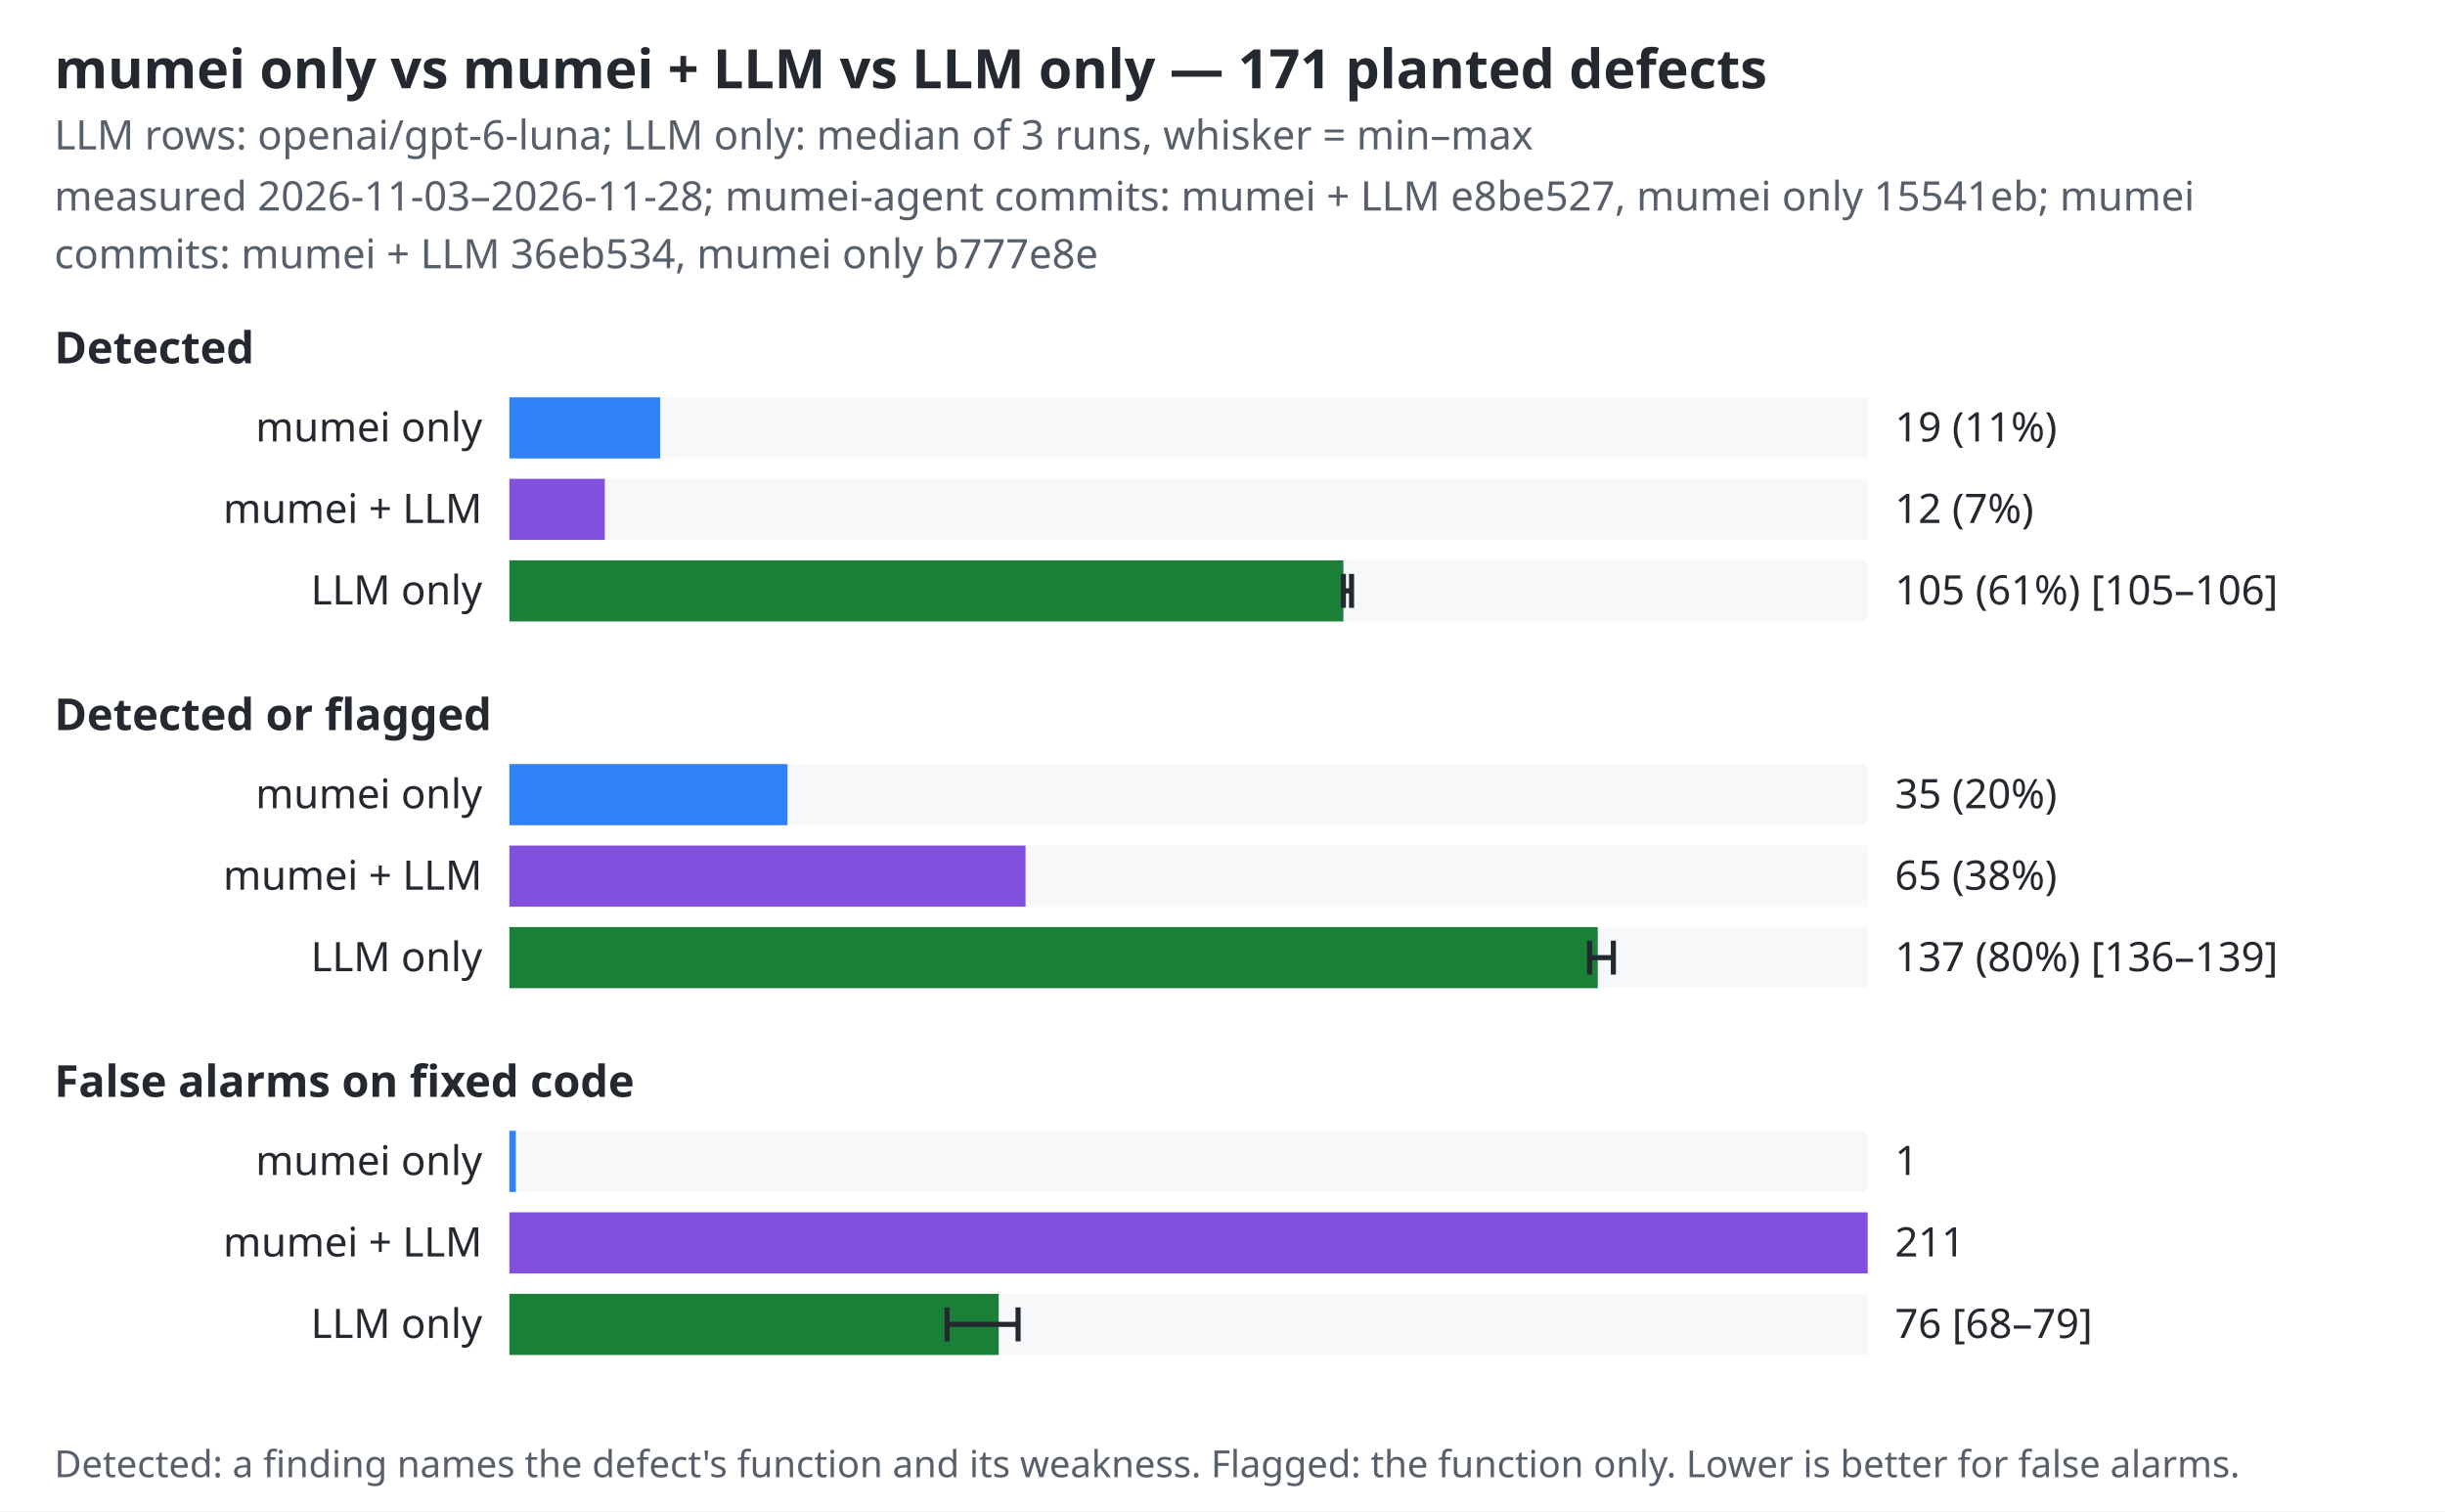
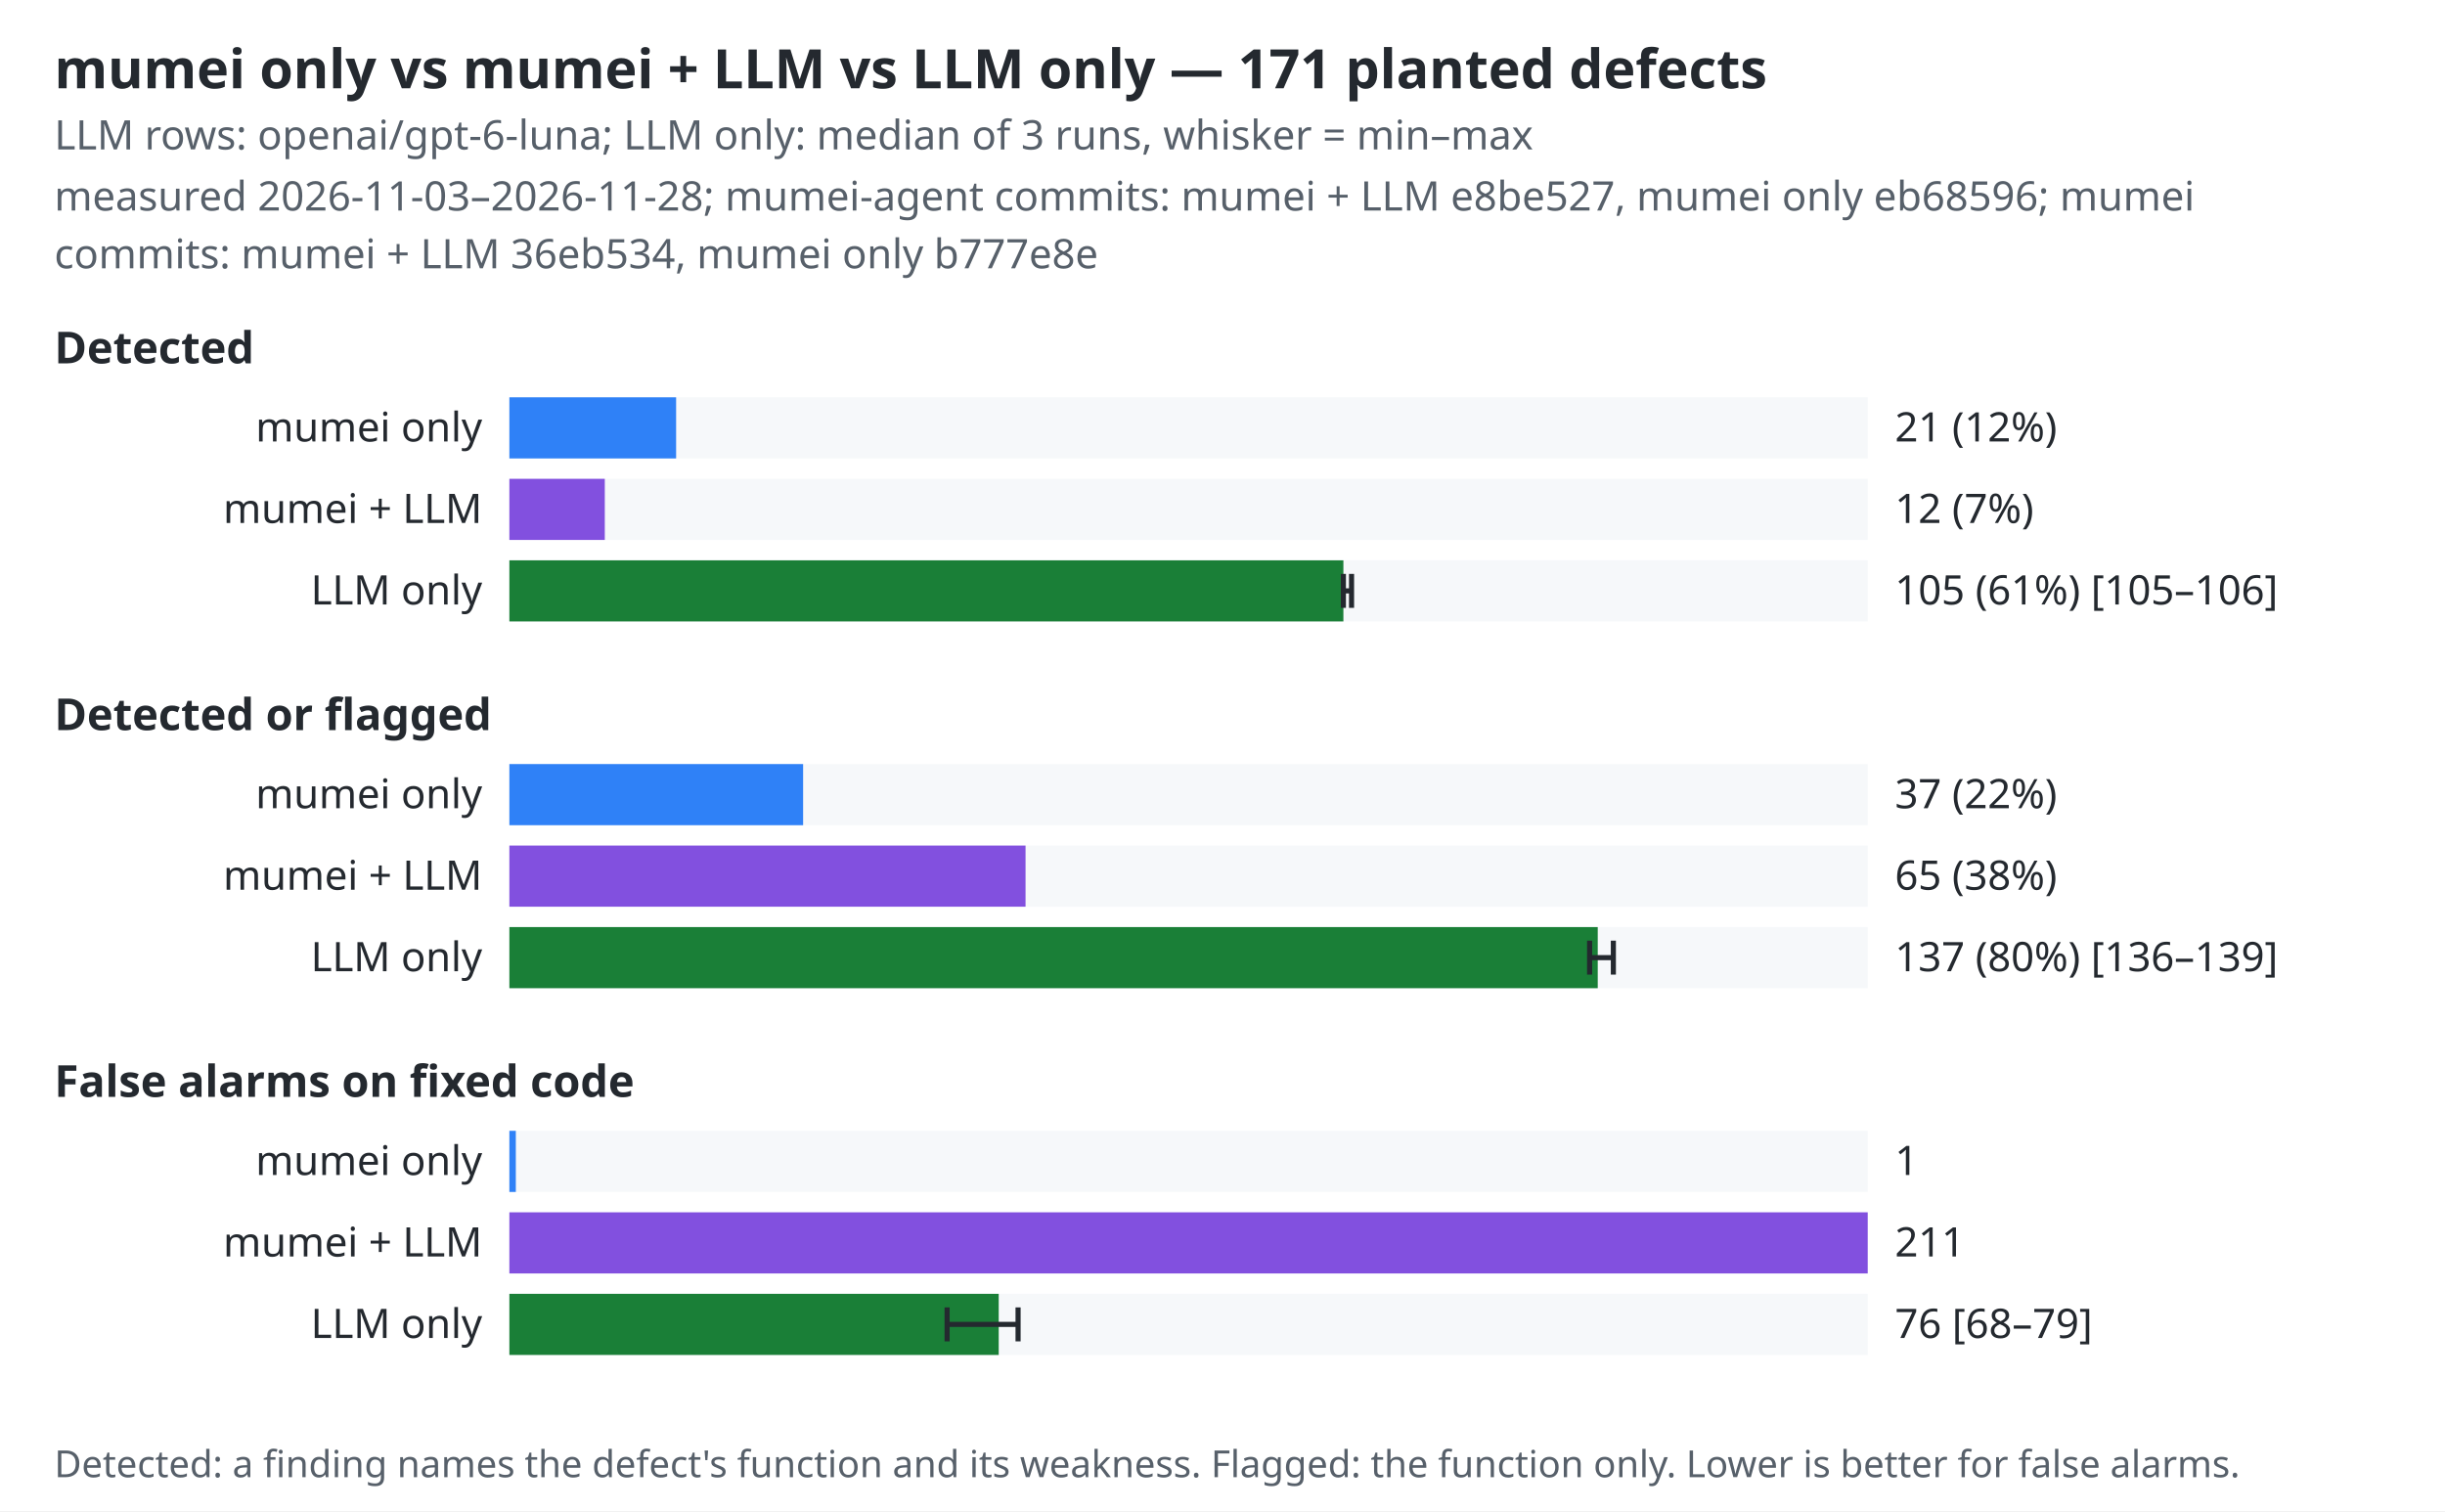
<svg xmlns="http://www.w3.org/2000/svg" viewBox="0 0 720 445" font-family="sans-serif">
  <rect width="720" height="445" fill="white" />
  <text x="16" y="26" font-size="16" font-weight="bold" fill="#24292f">mumei only vs mumei + LLM vs LLM only — 171 planted defects</text>
  <text x="16" y="44" font-size="12" fill="#57606a">LLM rows: openai/gpt-6-luna; LLM only: median of 3 runs, whisker = min–max</text>
-   <text x="16" y="62" font-size="12" fill="#57606a">measured 2026-11-03–2026-11-28; mumei-agent commits: mumei + LLM e8be527, mumei only 15541eb; mumei</text>
+   <text x="16" y="62" font-size="12" fill="#57606a">measured 2026-11-03–2026-11-28; mumei-agent commits: mumei + LLM e8be527, mumei only eb68596; mumei</text>
  <text x="16" y="79" font-size="12" fill="#57606a">commits: mumei + LLM 36eb534, mumei only b777e8e</text>
  <text x="16" y="107" font-size="13" font-weight="bold" fill="#24292f">Detected</text>
  <text x="142" y="130" font-size="12" fill="#24292f" text-anchor="end">mumei only</text>
  <rect x="150" y="117" width="400" height="18" fill="#f6f8fa" />
-   <rect x="150" y="117" width="44.4" height="18" fill="#2f81f7" />
-   <text x="558" y="130" font-size="12" fill="#24292f">19 (11%)</text>
+   <rect x="150" y="117" width="49.1" height="18" fill="#2f81f7" />
+   <text x="558" y="130" font-size="12" fill="#24292f">21 (12%)</text>
  <text x="142" y="154" font-size="12" fill="#24292f" text-anchor="end">mumei + LLM</text>
  <rect x="150" y="141" width="400" height="18" fill="#f6f8fa" />
  <rect x="150" y="141" width="28.1" height="18" fill="#8250df" />
  <text x="558" y="154" font-size="12" fill="#24292f">12 (7%)</text>
  <text x="142" y="178" font-size="12" fill="#24292f" text-anchor="end">LLM only</text>
  <rect x="150" y="165" width="400" height="18" fill="#f6f8fa" />
  <rect x="150" y="165" width="245.6" height="18" fill="#1a7f37" />
  <line x1="395.6" y1="174.0" x2="398.0" y2="174.0" stroke="#24292f" stroke-width="1.5" />
  <line x1="395.6" y1="169" x2="395.6" y2="179" stroke="#24292f" stroke-width="1.5" />
  <line x1="398.0" y1="169" x2="398.0" y2="179" stroke="#24292f" stroke-width="1.5" />
  <text x="558" y="178" font-size="12" fill="#24292f">105 (61%) [105–106]</text>
  <text x="16" y="215" font-size="13" font-weight="bold" fill="#24292f">Detected or flagged</text>
  <text x="142" y="238" font-size="12" fill="#24292f" text-anchor="end">mumei only</text>
  <rect x="150" y="225" width="400" height="18" fill="#f6f8fa" />
-   <rect x="150" y="225" width="81.9" height="18" fill="#2f81f7" />
-   <text x="558" y="238" font-size="12" fill="#24292f">35 (20%)</text>
+   <rect x="150" y="225" width="86.5" height="18" fill="#2f81f7" />
+   <text x="558" y="238" font-size="12" fill="#24292f">37 (22%)</text>
  <text x="142" y="262" font-size="12" fill="#24292f" text-anchor="end">mumei + LLM</text>
  <rect x="150" y="249" width="400" height="18" fill="#f6f8fa" />
  <rect x="150" y="249" width="152.0" height="18" fill="#8250df" />
  <text x="558" y="262" font-size="12" fill="#24292f">65 (38%)</text>
  <text x="142" y="286" font-size="12" fill="#24292f" text-anchor="end">LLM only</text>
  <rect x="150" y="273" width="400" height="18" fill="#f6f8fa" />
  <rect x="150" y="273" width="320.5" height="18" fill="#1a7f37" />
  <line x1="468.1" y1="282.0" x2="475.1" y2="282.0" stroke="#24292f" stroke-width="1.5" />
  <line x1="468.1" y1="277" x2="468.1" y2="287" stroke="#24292f" stroke-width="1.5" />
  <line x1="475.1" y1="277" x2="475.1" y2="287" stroke="#24292f" stroke-width="1.5" />
  <text x="558" y="286" font-size="12" fill="#24292f">137 (80%) [136–139]</text>
  <text x="16" y="323" font-size="13" font-weight="bold" fill="#24292f">False alarms on fixed code</text>
  <text x="142" y="346" font-size="12" fill="#24292f" text-anchor="end">mumei only</text>
  <rect x="150" y="333" width="400" height="18" fill="#f6f8fa" />
  <rect x="150" y="333" width="1.9" height="18" fill="#2f81f7" />
  <text x="558" y="346" font-size="12" fill="#24292f">1</text>
  <text x="142" y="370" font-size="12" fill="#24292f" text-anchor="end">mumei + LLM</text>
  <rect x="150" y="357" width="400" height="18" fill="#f6f8fa" />
  <rect x="150" y="357" width="400.0" height="18" fill="#8250df" />
  <text x="558" y="370" font-size="12" fill="#24292f">211</text>
  <text x="142" y="394" font-size="12" fill="#24292f" text-anchor="end">LLM only</text>
  <rect x="150" y="381" width="400" height="18" fill="#f6f8fa" />
  <rect x="150" y="381" width="144.1" height="18" fill="#1a7f37" />
  <line x1="278.9" y1="390.0" x2="299.8" y2="390.0" stroke="#24292f" stroke-width="1.5" />
  <line x1="278.9" y1="385" x2="278.9" y2="395" stroke="#24292f" stroke-width="1.5" />
  <line x1="299.8" y1="385" x2="299.8" y2="395" stroke="#24292f" stroke-width="1.5" />
  <text x="558" y="394" font-size="12" fill="#24292f">76 [68–79]</text>
  <text x="16" y="435" font-size="11" fill="#57606a">Detected: a finding names the defect's function and its weakness. Flagged: the function only. Lower is better for false alarms.</text>
</svg>
